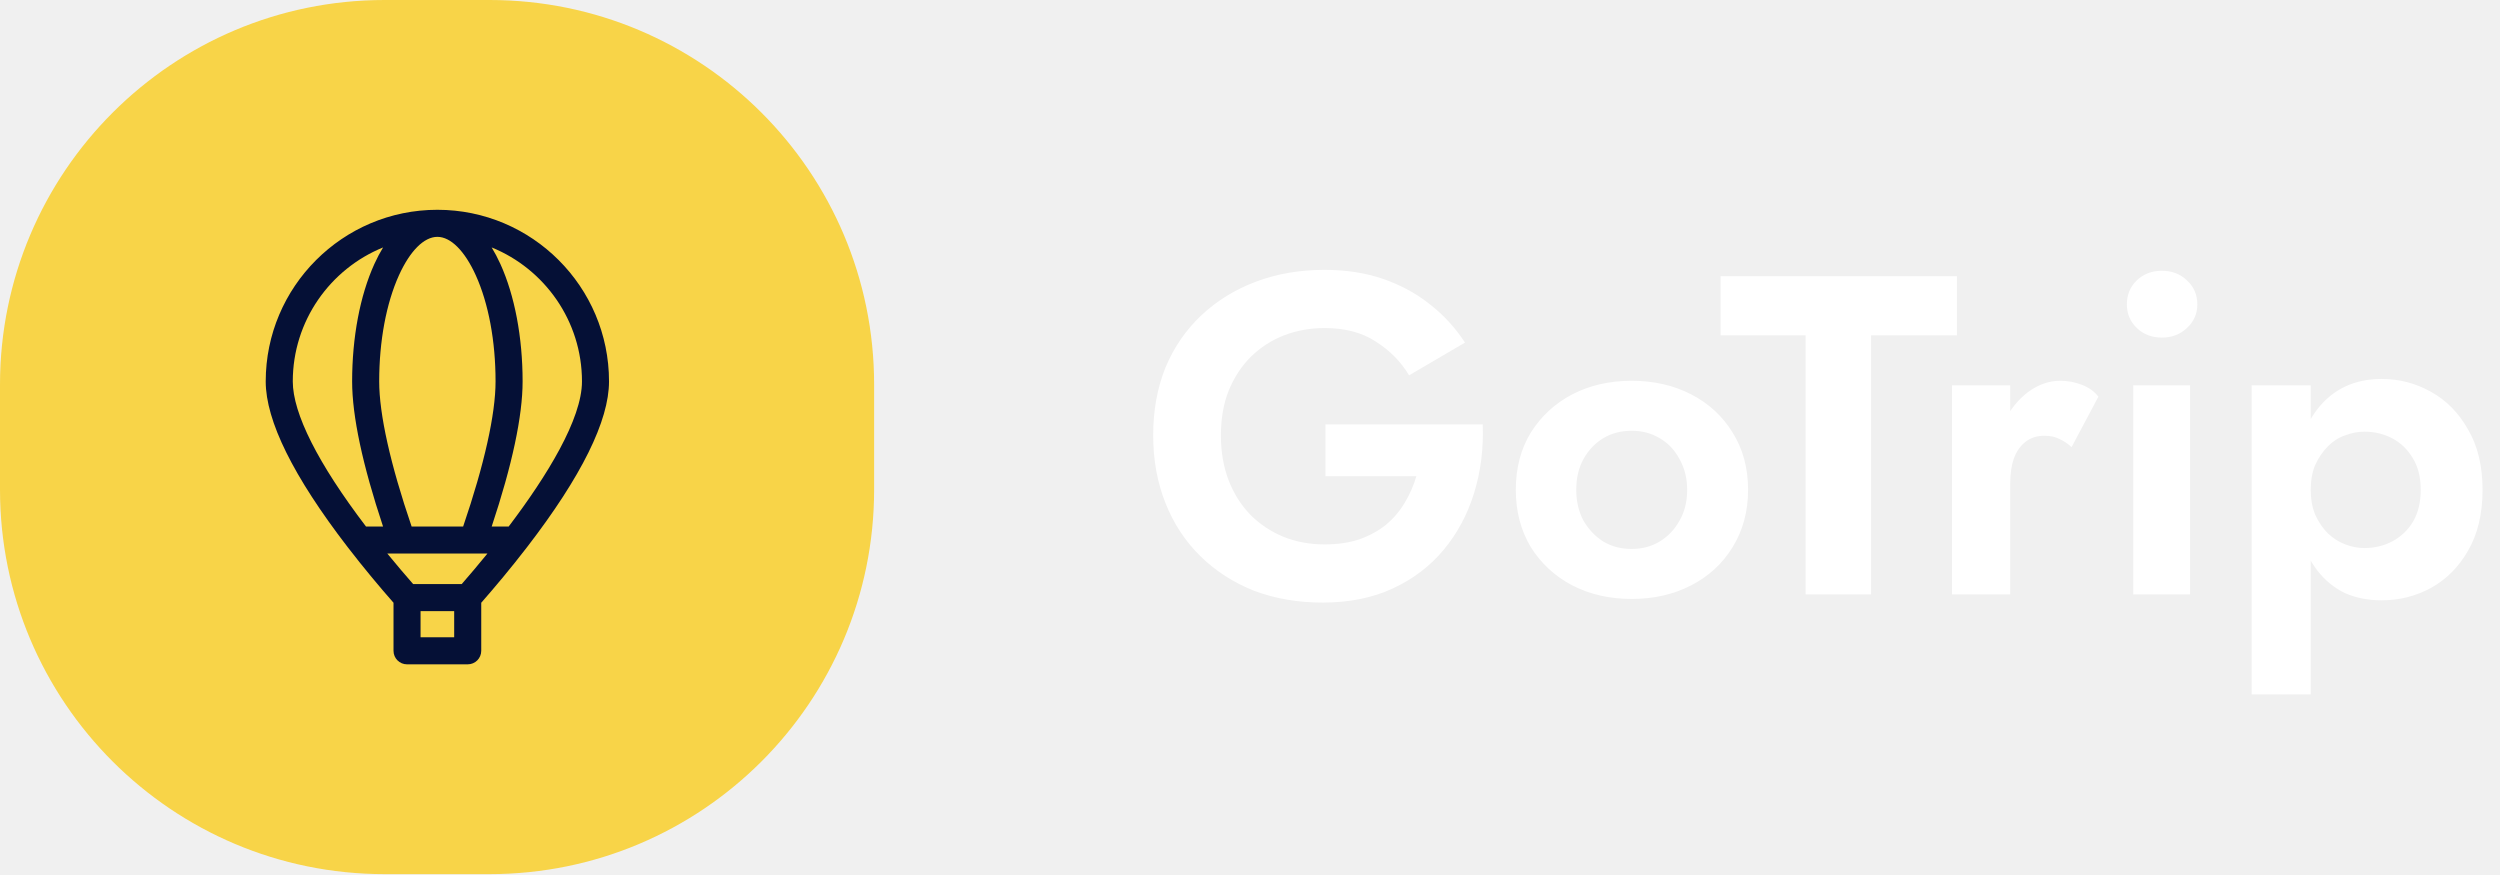
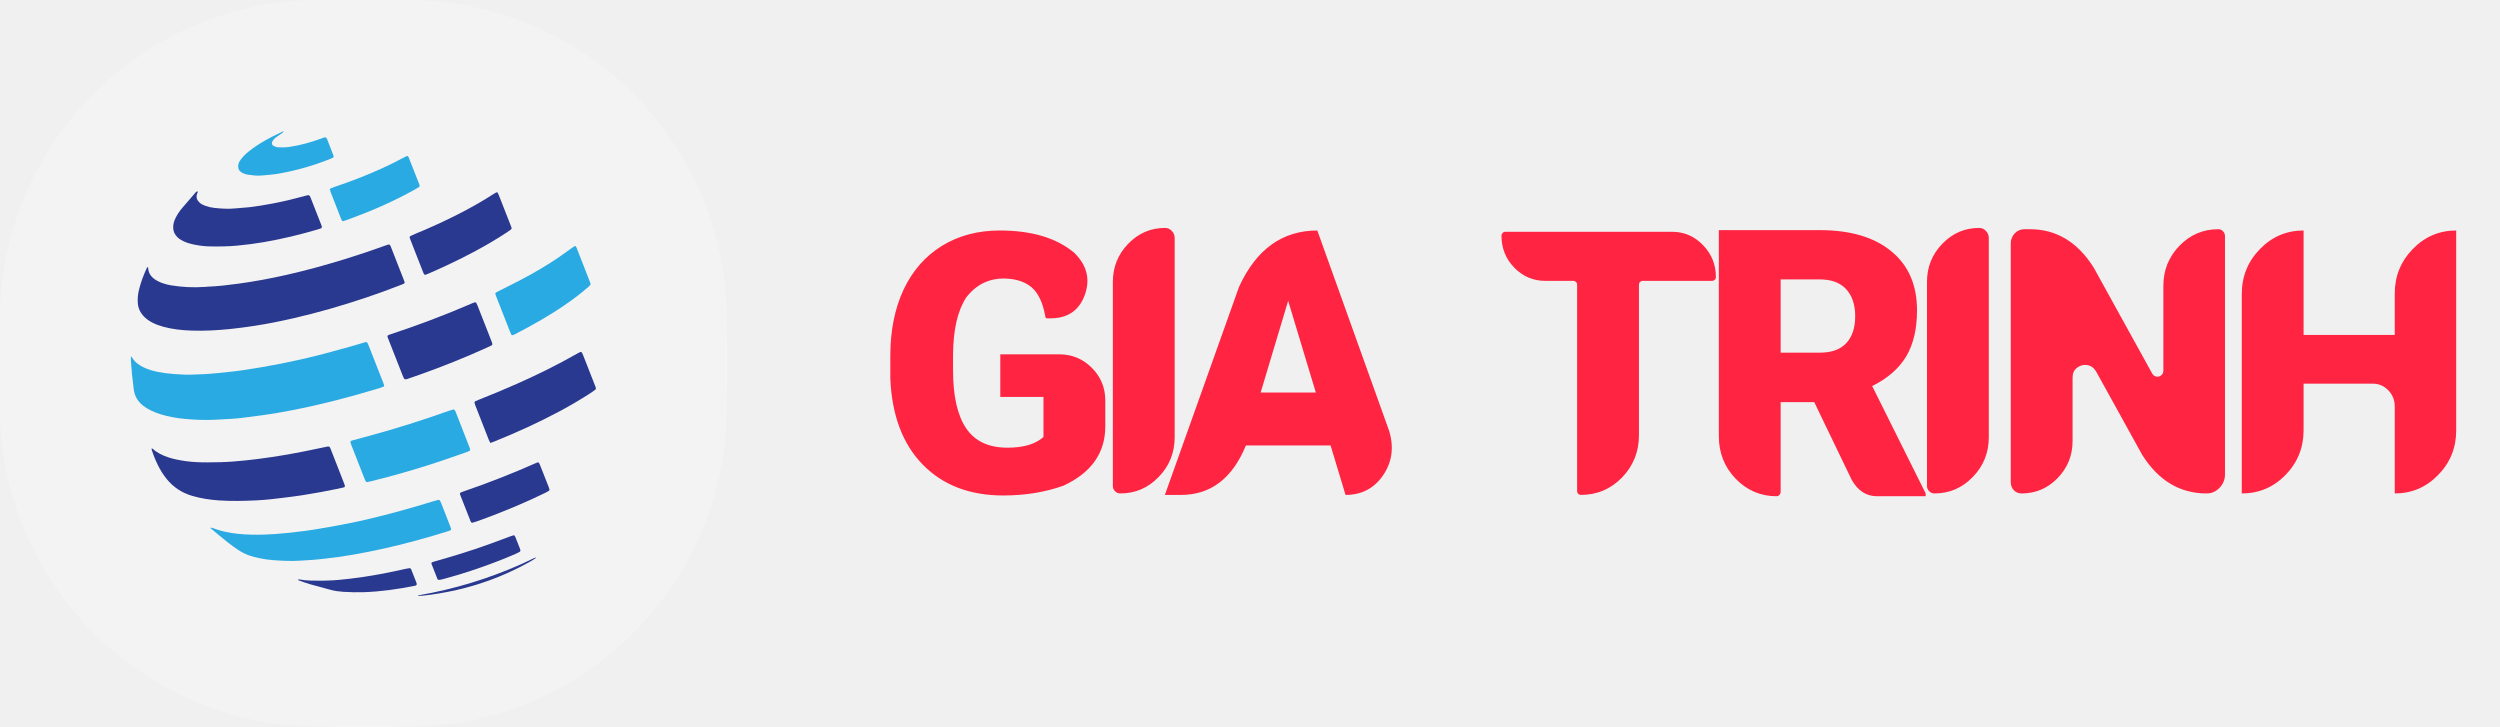
- <svg xmlns="http://www.w3.org/2000/svg" width="143" height="50" viewBox="0 0 143 50" fill="none">
-   <path d="M75.816 27.24H81.016C80.86 27.777 80.635 28.289 80.34 28.774C80.063 29.242 79.707 29.658 79.274 30.022C78.841 30.369 78.329 30.646 77.74 30.854C77.168 31.045 76.509 31.14 75.764 31.14C74.915 31.14 74.126 30.993 73.398 30.698C72.687 30.403 72.063 29.987 71.526 29.45C70.989 28.895 70.573 28.237 70.278 27.474C69.983 26.711 69.836 25.853 69.836 24.9C69.836 23.947 69.983 23.097 70.278 22.352C70.59 21.589 71.015 20.939 71.552 20.402C72.107 19.865 72.739 19.457 73.45 19.18C74.178 18.903 74.949 18.764 75.764 18.764C76.943 18.764 77.922 19.024 78.702 19.544C79.499 20.047 80.132 20.688 80.6 21.468L83.798 19.596C83.243 18.747 82.576 18.019 81.796 17.412C81.016 16.788 80.123 16.303 79.118 15.956C78.113 15.609 76.995 15.436 75.764 15.436C74.343 15.436 73.034 15.661 71.838 16.112C70.642 16.563 69.602 17.204 68.718 18.036C67.834 18.868 67.149 19.865 66.664 21.026C66.196 22.187 65.962 23.479 65.962 24.9C65.962 26.304 66.196 27.595 66.664 28.774C67.132 29.953 67.799 30.967 68.666 31.816C69.533 32.665 70.555 33.324 71.734 33.792C72.93 34.243 74.239 34.468 75.66 34.468C77.168 34.468 78.503 34.199 79.664 33.662C80.825 33.125 81.796 32.388 82.576 31.452C83.356 30.516 83.937 29.433 84.318 28.202C84.699 26.971 84.864 25.663 84.812 24.276H75.816V27.24ZM86.704 28.02C86.704 29.251 86.99 30.343 87.562 31.296C88.151 32.232 88.94 32.96 89.928 33.48C90.933 34 92.068 34.26 93.334 34.26C94.599 34.26 95.734 34 96.74 33.48C97.745 32.96 98.534 32.232 99.106 31.296C99.695 30.343 99.99 29.251 99.99 28.02C99.99 26.772 99.695 25.68 99.106 24.744C98.534 23.808 97.745 23.08 96.74 22.56C95.734 22.04 94.599 21.78 93.334 21.78C92.068 21.78 90.933 22.04 89.928 22.56C88.94 23.08 88.151 23.808 87.562 24.744C86.99 25.68 86.704 26.772 86.704 28.02ZM90.162 28.02C90.162 27.344 90.3 26.755 90.578 26.252C90.872 25.732 91.254 25.333 91.722 25.056C92.19 24.779 92.727 24.64 93.334 24.64C93.923 24.64 94.452 24.779 94.92 25.056C95.405 25.333 95.786 25.732 96.064 26.252C96.358 26.772 96.506 27.361 96.506 28.02C96.506 28.696 96.358 29.285 96.064 29.788C95.786 30.291 95.405 30.689 94.92 30.984C94.452 31.261 93.923 31.4 93.334 31.4C92.727 31.4 92.19 31.261 91.722 30.984C91.254 30.689 90.872 30.291 90.578 29.788C90.3 29.268 90.162 28.679 90.162 28.02ZM98.418 19.18H103.28V34H107.024V19.18H111.938V15.8H98.418V19.18ZM114.984 22.04H111.656V34H114.984V22.04ZM118.494 25.576L120.028 22.69C119.803 22.395 119.491 22.17 119.092 22.014C118.694 21.858 118.278 21.78 117.844 21.78C117.203 21.78 116.588 21.997 115.998 22.43C115.426 22.863 114.958 23.453 114.594 24.198C114.23 24.926 114.048 25.767 114.048 26.72L114.984 27.682C114.984 27.11 115.054 26.625 115.192 26.226C115.348 25.81 115.574 25.489 115.868 25.264C116.163 25.039 116.518 24.926 116.934 24.926C117.281 24.926 117.567 24.987 117.792 25.108C118.035 25.212 118.269 25.368 118.494 25.576ZM121.657 17.412C121.657 17.949 121.848 18.4 122.229 18.764C122.61 19.128 123.087 19.31 123.659 19.31C124.231 19.31 124.708 19.128 125.089 18.764C125.488 18.4 125.687 17.949 125.687 17.412C125.687 16.857 125.488 16.398 125.089 16.034C124.708 15.67 124.231 15.488 123.659 15.488C123.087 15.488 122.61 15.67 122.229 16.034C121.848 16.398 121.657 16.857 121.657 17.412ZM122.021 22.04V34H125.271V22.04H122.021ZM132.174 39.72V22.04H128.794V39.72H132.174ZM142.002 28.02C142.002 26.651 141.724 25.498 141.17 24.562C140.632 23.609 139.922 22.889 139.038 22.404C138.171 21.919 137.235 21.676 136.23 21.676C135.45 21.676 134.748 21.823 134.124 22.118C133.517 22.413 132.997 22.837 132.564 23.392C132.13 23.947 131.801 24.614 131.576 25.394C131.35 26.174 131.238 27.049 131.238 28.02C131.238 28.991 131.35 29.866 131.576 30.646C131.801 31.426 132.13 32.093 132.564 32.648C132.997 33.203 133.517 33.627 134.124 33.922C134.748 34.199 135.45 34.338 136.23 34.338C137.235 34.338 138.171 34.104 139.038 33.636C139.922 33.151 140.632 32.44 141.17 31.504C141.724 30.551 142.002 29.389 142.002 28.02ZM138.466 28.02C138.466 28.731 138.318 29.337 138.024 29.84C137.729 30.325 137.339 30.698 136.854 30.958C136.368 31.218 135.831 31.348 135.242 31.348C134.878 31.348 134.514 31.279 134.15 31.14C133.786 31.001 133.456 30.793 133.162 30.516C132.867 30.221 132.624 29.866 132.434 29.45C132.26 29.034 132.174 28.557 132.174 28.02C132.174 27.465 132.26 26.989 132.434 26.59C132.624 26.174 132.867 25.819 133.162 25.524C133.456 25.229 133.786 25.021 134.15 24.9C134.514 24.761 134.878 24.692 135.242 24.692C135.831 24.692 136.368 24.822 136.854 25.082C137.339 25.342 137.729 25.723 138.024 26.226C138.318 26.711 138.466 27.309 138.466 28.02Z" fill="white" />
-   <rect width="50" height="50" rx="22" fill="#F8D448" />
-   <path d="M34.836 21.818C34.836 16.404 30.432 12 25.018 12C19.604 12 15.199 16.404 15.199 21.818C15.199 24.065 16.775 27.251 19.882 31.289C20.812 32.498 21.736 33.596 22.509 34.477V37.226C22.509 37.654 22.855 38 23.282 38H26.753C27.181 38 27.527 37.654 27.527 37.226V34.477C28.299 33.596 29.223 32.498 30.153 31.289C33.261 27.251 34.836 24.065 34.836 21.818ZM33.289 21.818C33.289 23.969 31.288 27.226 29.097 30.116H28.125C29.299 26.59 29.893 23.801 29.893 21.818C29.893 19.295 29.442 16.91 28.623 15.103C28.467 14.759 28.3 14.443 28.123 14.153C31.149 15.383 33.289 18.356 33.289 21.818ZM25.979 36.452H24.056V34.957H25.979V36.452ZM26.409 33.41H23.633C23.181 32.893 22.678 32.303 22.155 31.664H22.986C22.988 31.664 22.99 31.664 22.992 31.664C22.994 31.664 27.88 31.664 27.88 31.664C27.375 32.285 26.877 32.873 26.409 33.41ZM25.018 13.548C25.781 13.548 26.581 14.348 27.213 15.742C27.944 17.353 28.346 19.511 28.346 21.818C28.346 23.697 27.705 26.56 26.492 30.116H23.544C22.33 26.559 21.69 23.698 21.69 21.818C21.69 19.511 22.092 17.353 22.822 15.742C23.455 14.348 24.255 13.548 25.018 13.548ZM16.747 21.818C16.747 18.356 18.886 15.383 21.913 14.153C21.736 14.443 21.569 14.759 21.413 15.103C20.593 16.91 20.142 19.295 20.142 21.818C20.142 23.802 20.737 26.59 21.91 30.116H20.934C18.194 26.516 16.747 23.65 16.747 21.818Z" fill="#051036" />
+ <svg xmlns="http://www.w3.org/2000/svg" width="172" height="50" viewBox="0 0 172 50" fill="none">
+   <rect width="50" height="50" rx="24" fill="white" />
+   <path d="M28 0H22C9.85 0 0 9.85 0 22V28C0 40.15 9.85 50 22 50H28C40.15 50 50 40.15 50 28V22C50 9.85 40.15 0 28 0Z" fill="#F4F3F3" />
+   <path d="M10.18 18.371C10.187 18.395 10.193 18.405 10.193 18.416C10.203 18.834 10.444 19.116 10.816 19.319C11.115 19.483 11.444 19.576 11.781 19.632C12.545 19.759 13.313 19.794 14.087 19.739C14.16 19.734 14.234 19.726 14.307 19.723C15.005 19.696 15.697 19.612 16.388 19.518C17.503 19.367 18.606 19.161 19.701 18.914C21.058 18.608 22.394 18.237 23.719 17.83C24.649 17.545 25.57 17.234 26.482 16.904C26.562 16.875 26.643 16.849 26.724 16.825C26.769 16.812 26.821 16.838 26.844 16.88C26.854 16.901 26.869 16.92 26.877 16.941C27.191 17.743 27.504 18.544 27.817 19.346C27.826 19.367 27.831 19.39 27.837 19.411C27.848 19.447 27.817 19.507 27.776 19.524C27.687 19.562 27.596 19.598 27.506 19.632C26.728 19.937 25.941 20.22 25.146 20.487C23.51 21.035 21.852 21.516 20.163 21.902C19.271 22.106 18.375 22.287 17.469 22.424C16.925 22.506 16.38 22.579 15.833 22.636C14.943 22.728 14.052 22.776 13.156 22.744C12.507 22.721 11.862 22.653 11.235 22.481C10.976 22.411 10.726 22.32 10.489 22.199C10.273 22.088 10.075 21.954 9.91 21.783C9.657 21.52 9.508 21.216 9.481 20.862C9.455 20.529 9.493 20.203 9.576 19.88C9.703 19.381 9.886 18.899 10.105 18.428C10.116 18.404 10.152 18.391 10.18 18.37L10.18 18.371Z" fill="#2A3990" />
+   <path d="M9 24.5C9.053 24.562 9.08 24.585 9.097 24.613C9.284 24.925 9.573 25.13 9.907 25.286C10.204 25.424 10.518 25.519 10.843 25.583C11.214 25.657 11.589 25.708 11.969 25.733C12.361 25.759 12.751 25.786 13.144 25.776C13.744 25.761 14.344 25.733 14.941 25.673C15.184 25.649 15.427 25.623 15.671 25.598C16.476 25.517 17.271 25.39 18.066 25.253C18.957 25.099 19.843 24.923 20.723 24.723C21.865 24.464 22.994 24.16 24.118 23.84C24.458 23.744 24.795 23.642 25.134 23.543C25.2 23.524 25.258 23.549 25.286 23.604C25.306 23.645 25.329 23.686 25.346 23.729C25.69 24.605 26.034 25.481 26.377 26.358C26.398 26.411 26.416 26.466 26.429 26.521C26.438 26.558 26.413 26.589 26.38 26.603C26.29 26.64 26.2 26.674 26.107 26.703C25.118 27.003 24.123 27.286 23.119 27.541C22.044 27.815 20.962 28.058 19.871 28.266C19.259 28.382 18.646 28.491 18.027 28.571C17.566 28.631 17.106 28.694 16.644 28.75C16.402 28.78 16.158 28.805 15.913 28.817C15.191 28.854 14.47 28.918 13.747 28.886C13.11 28.858 12.475 28.823 11.849 28.699C11.332 28.599 10.829 28.461 10.359 28.229C10.175 28.137 10 28.033 9.841 27.907C9.46 27.604 9.248 27.219 9.197 26.756C9.158 26.406 9.116 26.055 9.077 25.704C9.069 25.636 9.066 25.568 9.06 25.5C9.041 25.262 9.02 25.024 9.003 24.785C8.997 24.705 9.003 24.626 9.003 24.5H9Z" fill="#29AAE2" />
+   <path d="M10.426 30.845C10.459 30.857 10.487 30.86 10.503 30.873C10.805 31.152 11.172 31.329 11.567 31.461C11.961 31.592 12.369 31.667 12.78 31.726C13.278 31.797 13.78 31.811 14.283 31.811C14.883 31.811 15.481 31.797 16.081 31.75C17.18 31.663 18.27 31.519 19.355 31.341C20.392 31.17 21.421 30.964 22.446 30.741C22.493 30.731 22.542 30.716 22.59 30.717C22.623 30.718 22.666 30.736 22.683 30.76C22.717 30.806 22.739 30.862 22.759 30.914C23.068 31.705 23.377 32.496 23.686 33.287C23.702 33.33 23.715 33.374 23.728 33.417C23.739 33.458 23.707 33.521 23.668 33.53C23.538 33.561 23.407 33.591 23.277 33.619C22.453 33.794 21.624 33.941 20.791 34.073C20.382 34.138 19.968 34.186 19.556 34.239C19.253 34.277 18.95 34.316 18.645 34.346C18.328 34.377 18.012 34.407 17.694 34.423C16.825 34.465 15.955 34.487 15.086 34.43C14.45 34.388 13.823 34.293 13.212 34.113C12.498 33.902 11.927 33.514 11.476 32.965C11.229 32.664 11.029 32.339 10.861 31.997C10.693 31.655 10.55 31.305 10.438 30.943C10.43 30.913 10.432 30.881 10.429 30.845H10.426Z" fill="#2A3990" />
+   <path d="M14.459 36.327C14.504 36.305 14.552 36.3 14.6 36.316C14.681 36.343 14.76 36.373 14.84 36.401C15.311 36.572 15.803 36.661 16.303 36.719C16.925 36.791 17.55 36.798 18.175 36.78C18.677 36.766 19.178 36.73 19.677 36.676C19.908 36.651 20.139 36.624 20.37 36.6C21.161 36.516 21.945 36.386 22.726 36.247C23.592 36.093 24.454 35.921 25.308 35.72C26.816 35.365 28.306 34.951 29.782 34.496C29.898 34.46 30.016 34.427 30.133 34.396C30.196 34.379 30.257 34.409 30.282 34.465C30.307 34.516 30.332 34.569 30.354 34.621C30.564 35.156 30.774 35.69 30.983 36.225C31.004 36.278 31.019 36.334 31.034 36.389C31.046 36.43 31.015 36.476 30.966 36.495C30.921 36.513 30.877 36.532 30.83 36.547C29.401 36.993 27.959 37.392 26.494 37.722C25.744 37.891 24.991 38.043 24.231 38.172C23.678 38.265 23.122 38.353 22.561 38.41C22.233 38.443 21.906 38.495 21.576 38.515C20.941 38.552 20.305 38.615 19.667 38.587C19.056 38.561 18.443 38.535 17.843 38.403C17.605 38.352 17.369 38.293 17.139 38.213C16.85 38.111 16.586 37.973 16.337 37.803C15.911 37.513 15.512 37.193 15.119 36.867C14.9 36.685 14.683 36.501 14.464 36.319L14.458 36.327H14.459Z" fill="#29AAE2" />
+   <path d="M13.625 13.169C13.6 13.233 13.569 13.296 13.55 13.361C13.48 13.592 13.56 13.785 13.74 13.948C13.848 14.046 13.979 14.107 14.117 14.157C14.31 14.228 14.514 14.277 14.72 14.3C15.207 14.354 15.694 14.389 16.185 14.337C16.501 14.304 16.819 14.294 17.135 14.258C17.682 14.194 18.223 14.104 18.762 14.001C19.494 13.862 20.215 13.689 20.932 13.493C21.002 13.474 21.072 13.453 21.143 13.436C21.243 13.411 21.296 13.439 21.341 13.536C21.351 13.557 21.362 13.577 21.37 13.599C21.617 14.228 21.865 14.858 22.11 15.488C22.127 15.531 22.144 15.577 22.144 15.62C22.144 15.649 22.122 15.693 22.096 15.704C22.019 15.738 21.937 15.762 21.855 15.786C20.643 16.146 19.411 16.44 18.16 16.657C17.559 16.761 16.953 16.838 16.344 16.897C15.709 16.959 15.074 16.963 14.438 16.953C14.044 16.947 13.659 16.893 13.276 16.812C13.048 16.764 12.828 16.693 12.621 16.595C12.467 16.523 12.324 16.434 12.205 16.318C12.022 16.137 11.921 15.926 11.915 15.674C11.908 15.428 11.975 15.201 12.086 14.983C12.201 14.756 12.341 14.541 12.507 14.343C12.816 13.976 13.132 13.614 13.447 13.251C13.47 13.225 13.495 13.197 13.527 13.183C13.557 13.171 13.596 13.178 13.631 13.177L13.627 13.17L13.625 13.169Z" fill="#2A3990" />
+   <path d="M33.737 30.475C33.694 30.389 33.657 30.33 33.632 30.268C33.318 29.467 33.004 28.666 32.692 27.864C32.671 27.81 32.658 27.755 32.645 27.7C32.636 27.662 32.654 27.629 32.688 27.613C32.774 27.571 32.863 27.532 32.952 27.497C33.831 27.151 34.703 26.788 35.564 26.406C36.978 25.777 38.363 25.097 39.7 24.334C40.004 24.16 40.011 24.16 40.128 24.461C40.396 25.145 40.664 25.828 40.932 26.512C40.957 26.576 40.984 26.64 40.998 26.706C41.004 26.735 40.993 26.78 40.971 26.799C40.889 26.867 40.802 26.93 40.712 26.989C39.992 27.463 39.245 27.898 38.481 28.307C37.036 29.08 35.541 29.757 34.013 30.374C33.935 30.405 33.855 30.433 33.738 30.477L33.737 30.475Z" fill="#2A3990" />
+   <path d="M25.251 33.17C25.214 33.153 25.183 33.148 25.173 33.132C25.142 33.083 25.116 33.032 25.096 32.978C24.782 32.177 24.467 31.375 24.154 30.574C24.137 30.531 24.126 30.486 24.113 30.443C24.097 30.385 24.132 30.329 24.197 30.312C24.62 30.198 25.044 30.084 25.467 29.969C27.289 29.473 29.085 28.904 30.857 28.273C30.959 28.237 31.064 28.206 31.169 28.175C31.209 28.163 31.279 28.192 31.295 28.225C31.32 28.277 31.347 28.328 31.367 28.382C31.677 29.173 31.986 29.964 32.294 30.756C32.316 30.809 32.33 30.864 32.344 30.919C32.355 30.957 32.323 31.014 32.281 31.031C32.215 31.06 32.148 31.089 32.079 31.113C31.38 31.355 30.683 31.605 29.978 31.836C28.523 32.314 27.049 32.734 25.558 33.103C25.452 33.129 25.345 33.149 25.251 33.17Z" fill="#29AAE2" />
+   <path d="M26.654 23.108C26.732 23.032 26.829 23.013 26.92 22.983C27.807 22.686 28.687 22.377 29.561 22.049C30.491 21.699 31.411 21.328 32.322 20.937C32.367 20.918 32.411 20.898 32.455 20.879C32.736 20.759 32.747 20.75 32.863 21.047C33.125 21.721 33.391 22.393 33.655 23.065C33.718 23.226 33.78 23.386 33.842 23.546C33.854 23.578 33.864 23.611 33.873 23.643C33.884 23.681 33.859 23.745 33.823 23.763C33.714 23.815 33.606 23.868 33.496 23.918C32 24.597 30.473 25.208 28.918 25.762C28.621 25.868 28.323 25.972 28.025 26.074C27.98 26.089 27.93 26.096 27.882 26.098C27.861 26.099 27.828 26.087 27.82 26.072C27.783 26.014 27.75 25.954 27.725 25.89C27.505 25.336 27.288 24.78 27.07 24.226C26.953 23.927 26.832 23.629 26.718 23.329C26.69 23.256 26.653 23.182 26.655 23.106L26.654 23.108Z" fill="#2A3990" />
+   <path d="M40.637 19.556C40.576 19.674 40.474 19.741 40.385 19.819C39.947 20.199 39.481 20.552 39.001 20.886C37.863 21.68 36.651 22.367 35.407 23.006C35.365 23.029 35.319 23.045 35.274 23.063C35.246 23.074 35.193 23.054 35.181 23.026C35.152 22.964 35.121 22.901 35.096 22.838C34.778 22.026 34.459 21.215 34.141 20.403C34.12 20.349 34.102 20.295 34.084 20.24C34.068 20.195 34.086 20.144 34.127 20.122C34.212 20.076 34.298 20.032 34.384 19.989C34.868 19.744 35.355 19.504 35.834 19.252C36.697 18.798 37.538 18.311 38.343 17.77C38.679 17.544 39.005 17.301 39.336 17.067C39.404 17.018 39.472 16.97 39.543 16.927C39.556 16.919 39.594 16.93 39.605 16.944C39.634 16.98 39.66 17.019 39.676 17.062C39.986 17.852 40.294 18.643 40.602 19.434C40.618 19.476 40.627 19.521 40.638 19.555L40.637 19.556Z" fill="#29AAE2" />
+   <path d="M29.245 18.915C29.172 18.878 29.149 18.826 29.128 18.772C28.97 18.366 28.81 17.96 28.65 17.554C28.508 17.191 28.366 16.827 28.225 16.463C28.209 16.42 28.188 16.377 28.185 16.333C28.183 16.303 28.201 16.258 28.225 16.245C28.332 16.19 28.443 16.142 28.554 16.096C29.54 15.69 30.508 15.251 31.454 14.772C32.315 14.336 33.154 13.867 33.958 13.345C34.018 13.305 34.081 13.27 34.145 13.237C34.164 13.228 34.193 13.235 34.226 13.235C34.255 13.293 34.291 13.353 34.316 13.416C34.602 14.143 34.886 14.869 35.17 15.596C35.178 15.618 35.187 15.639 35.193 15.66C35.205 15.708 35.198 15.755 35.158 15.785C35.074 15.85 34.985 15.913 34.896 15.973C34.138 16.476 33.348 16.932 32.539 17.361C31.538 17.892 30.513 18.377 29.469 18.829C29.393 18.862 29.314 18.889 29.246 18.914L29.245 18.915Z" fill="#2A3990" />
+   <path d="M23.603 15.222C23.526 15.191 23.5 15.139 23.479 15.086C23.411 14.916 23.345 14.745 23.279 14.574C23.108 14.136 22.935 13.7 22.765 13.262C22.736 13.188 22.714 13.111 22.695 13.033C22.691 13.017 22.708 12.984 22.725 12.976C22.8 12.941 22.877 12.907 22.957 12.88C23.52 12.691 24.079 12.49 24.632 12.275C25.717 11.854 26.774 11.383 27.79 10.833C27.853 10.799 27.919 10.768 27.985 10.738C28.016 10.723 28.062 10.738 28.08 10.765C28.091 10.784 28.109 10.802 28.116 10.824C28.364 11.453 28.611 12.082 28.859 12.711C28.863 12.722 28.865 12.734 28.868 12.745C28.881 12.791 28.868 12.843 28.828 12.867C28.726 12.931 28.625 12.994 28.52 13.052C27.512 13.613 26.465 14.108 25.389 14.548C24.897 14.749 24.396 14.932 23.899 15.121C23.798 15.159 23.693 15.191 23.602 15.222H23.603Z" fill="#29AAE2" />
+   <path d="M37.809 33.698C37.794 33.726 37.789 33.754 37.771 33.764C37.701 33.809 37.629 33.853 37.553 33.889C36.945 34.184 36.331 34.465 35.708 34.733C34.729 35.153 33.737 35.543 32.729 35.898C32.65 35.927 32.567 35.948 32.484 35.967C32.467 35.971 32.44 35.952 32.423 35.938C32.406 35.922 32.39 35.903 32.383 35.882C32.139 35.263 31.896 34.643 31.653 34.023C31.649 34.012 31.648 34.001 31.645 33.99C31.634 33.955 31.668 33.895 31.709 33.879C31.765 33.856 31.822 33.834 31.879 33.814C33.568 33.233 35.228 32.588 36.853 31.866C36.897 31.846 36.943 31.83 36.988 31.814C37.018 31.803 37.071 31.821 37.084 31.847C37.105 31.888 37.127 31.928 37.145 31.971C37.352 32.494 37.558 33.017 37.764 33.541C37.785 33.593 37.795 33.65 37.809 33.698Z" fill="#2A3990" />
+   <path d="M19.493 9.001C19.492 9.059 19.481 9.111 19.424 9.149C19.285 9.241 19.146 9.334 19.011 9.432C18.914 9.501 18.829 9.584 18.766 9.683C18.742 9.721 18.726 9.765 18.713 9.809C18.687 9.896 18.738 10.001 18.822 10.042C18.931 10.097 19.047 10.133 19.171 10.137C19.416 10.146 19.659 10.145 19.903 10.108C20.618 10.002 21.309 9.815 21.984 9.575C22.075 9.543 22.164 9.505 22.256 9.473C22.396 9.424 22.454 9.445 22.507 9.58C22.659 9.963 22.805 10.348 22.954 10.733C22.969 10.771 22.942 10.834 22.906 10.85C22.84 10.881 22.775 10.91 22.708 10.937C21.582 11.388 20.417 11.725 19.212 11.939C18.803 12.011 18.388 12.043 17.974 12.077C17.667 12.102 17.364 12.064 17.062 12.018C16.904 11.995 16.754 11.941 16.62 11.86C16.465 11.766 16.384 11.635 16.387 11.46C16.389 11.333 16.414 11.212 16.482 11.101C16.561 10.972 16.655 10.853 16.76 10.742C16.956 10.537 17.178 10.36 17.41 10.192C17.953 9.801 18.546 9.482 19.156 9.192C19.243 9.151 19.333 9.113 19.417 9.07C19.447 9.054 19.467 9.023 19.493 9V9.001Z" fill="#29AAE2" />
+   <path d="M35.806 37.892C35.788 37.924 35.782 37.952 35.765 37.961C35.67 38.012 35.575 38.063 35.476 38.106C34.678 38.452 33.866 38.766 33.042 39.053C32.172 39.357 31.291 39.63 30.397 39.864C30.328 39.882 30.255 39.89 30.183 39.897C30.162 39.899 30.139 39.88 30.12 39.868C30.11 39.862 30.102 39.852 30.098 39.842C29.96 39.49 29.822 39.138 29.684 38.786C29.668 38.743 29.696 38.694 29.745 38.677C29.802 38.657 29.859 38.638 29.918 38.622C31.146 38.276 32.364 37.902 33.562 37.473C34.086 37.285 34.607 37.087 35.129 36.894C35.197 36.869 35.265 36.846 35.336 36.828C35.354 36.823 35.386 36.837 35.4 36.852C35.422 36.877 35.441 36.908 35.453 36.939C35.564 37.216 35.674 37.493 35.782 37.77C35.798 37.812 35.8 37.858 35.806 37.892H35.806Z" fill="#2A3990" />
+   <path d="M20.491 39.887C20.536 39.85 20.584 39.865 20.627 39.872C21.123 39.957 21.625 39.951 22.126 39.952C22.26 39.952 22.395 39.944 22.529 39.942C23.056 39.931 23.577 39.874 24.099 39.813C25.399 39.661 26.678 39.416 27.949 39.127C28.02 39.111 28.093 39.102 28.166 39.091C28.209 39.085 28.264 39.118 28.282 39.157C28.287 39.167 28.292 39.177 28.296 39.188C28.414 39.487 28.533 39.785 28.649 40.083C28.662 40.115 28.665 40.149 28.672 40.183C28.681 40.22 28.64 40.274 28.596 40.287C28.573 40.293 28.549 40.3 28.526 40.305C27.94 40.419 27.352 40.523 26.758 40.599C26.188 40.672 25.617 40.723 25.042 40.742C24.564 40.758 24.088 40.747 23.612 40.717C23.319 40.698 23.028 40.657 22.745 40.581C22.264 40.452 21.781 40.324 21.303 40.187C21.058 40.116 20.82 40.026 20.581 39.942C20.548 39.931 20.522 39.907 20.49 39.886L20.491 39.887Z" fill="#2A3990" />
+   <path d="M36.892 38.334C36.874 38.361 36.864 38.398 36.838 38.416C36.739 38.482 36.636 38.545 36.533 38.604C35.117 39.413 33.607 40.024 32.009 40.447C31.243 40.65 30.465 40.797 29.678 40.912C29.473 40.941 29.266 40.963 29.059 40.985C28.962 40.995 28.864 40.995 28.76 41C28.76 40.951 28.796 40.957 28.82 40.953C31.252 40.533 33.581 39.821 35.814 38.835C36.101 38.708 36.38 38.565 36.664 38.433C36.74 38.397 36.821 38.371 36.901 38.342L36.892 38.334V38.334Z" fill="#2A3990" />
+   <path d="M76.044 29.328C76.044 31.165 75.083 32.527 73.162 33.416C71.901 33.865 70.522 34.089 69.023 34.089C66.713 34.089 64.864 33.378 63.476 31.956C62.096 30.534 61.355 28.558 61.254 26.027V24.491C61.254 22.748 61.559 21.224 62.168 19.921C62.786 18.617 63.666 17.615 64.809 16.912C65.951 16.21 67.276 15.858 68.782 15.858C70.974 15.858 72.68 16.366 73.898 17.382C74.779 18.237 75.024 19.206 74.635 20.289C74.245 21.364 73.458 21.901 72.273 21.901H72.045C72.011 21.901 71.981 21.893 71.956 21.876C71.931 21.851 71.918 21.817 71.918 21.774C71.757 20.852 71.448 20.188 70.991 19.781C70.644 19.485 70.204 19.295 69.671 19.21C68.342 19.015 67.28 19.43 66.484 20.454C65.883 21.368 65.579 22.689 65.57 24.415V25.481C65.57 27.25 65.871 28.579 66.472 29.468C67.073 30.356 68.02 30.801 69.315 30.801C70.424 30.801 71.249 30.555 71.791 30.064V27.31H68.82V24.377H72.87C73.75 24.377 74.499 24.686 75.117 25.304C75.735 25.922 76.044 26.671 76.044 27.551V29.328ZM77.072 33.949C76.937 33.949 76.818 33.898 76.717 33.797C76.615 33.695 76.564 33.573 76.564 33.429V19.4C76.564 18.376 76.916 17.5 77.618 16.773C78.321 16.045 79.167 15.681 80.157 15.681C80.335 15.681 80.487 15.748 80.614 15.884C80.75 16.019 80.817 16.18 80.817 16.366V30.077C80.817 31.152 80.449 32.066 79.713 32.819C78.985 33.573 78.105 33.949 77.072 33.949ZM91.545 30.648H85.718C84.787 32.917 83.297 34.051 81.249 34.051H80.144L85.248 19.73C86.433 17.149 88.227 15.858 90.631 15.858L95.569 29.633C95.916 30.759 95.781 31.778 95.163 32.692C94.545 33.598 93.682 34.051 92.573 34.051L91.545 30.648ZM86.733 27.005H90.529L88.625 20.695L86.733 27.005ZM117.799 19.324H113.013C112.945 19.324 112.886 19.35 112.835 19.4C112.784 19.451 112.759 19.515 112.759 19.591V29.95C112.759 31.084 112.369 32.053 111.591 32.857C110.812 33.653 109.868 34.051 108.76 34.051C108.692 34.051 108.633 34.025 108.582 33.975C108.531 33.924 108.506 33.86 108.506 33.784V19.591C108.506 19.515 108.48 19.451 108.43 19.4C108.379 19.35 108.315 19.324 108.239 19.324H106.322C105.493 19.324 104.782 19.024 104.189 18.423C103.597 17.814 103.301 17.077 103.301 16.214C103.301 16.146 103.326 16.087 103.377 16.036C103.428 15.977 103.487 15.947 103.555 15.947H115.031C115.869 15.947 116.58 16.252 117.164 16.861C117.757 17.471 118.053 18.203 118.053 19.058C118.053 19.134 118.027 19.197 117.977 19.248C117.926 19.299 117.867 19.324 117.799 19.324ZM124.819 27.665H122.509V33.835C122.509 33.92 122.479 33.992 122.42 34.051C122.369 34.11 122.306 34.14 122.229 34.14C121.129 34.14 120.19 33.738 119.411 32.934C118.641 32.13 118.256 31.156 118.256 30.014V15.833H125.2C127.299 15.833 128.937 16.315 130.113 17.28C131.298 18.245 131.891 19.604 131.891 21.355C131.891 22.634 131.641 23.691 131.142 24.529C130.642 25.359 129.864 26.036 128.806 26.561L132.487 33.949V34.14H129.136C128.399 34.14 127.82 33.763 127.396 33.01L124.819 27.665ZM122.509 24.263H125.2C126.013 24.263 126.622 24.043 127.028 23.602C127.435 23.162 127.638 22.549 127.638 21.762C127.638 20.975 127.435 20.357 127.028 19.908C126.614 19.451 126.004 19.223 125.2 19.223H122.509V24.263ZM133.084 33.949C132.949 33.949 132.83 33.898 132.729 33.797C132.627 33.695 132.576 33.573 132.576 33.429V19.4C132.576 18.376 132.927 17.5 133.63 16.773C134.332 16.045 135.179 15.681 136.169 15.681C136.347 15.681 136.499 15.748 136.626 15.884C136.761 16.019 136.829 16.18 136.829 16.366V30.077C136.829 31.152 136.461 32.066 135.725 32.819C134.997 33.573 134.117 33.949 133.084 33.949ZM151.81 33.949C149.981 33.949 148.509 33.069 147.392 31.309L144.205 25.545C144.044 25.291 143.837 25.147 143.583 25.113C143.338 25.079 143.109 25.143 142.897 25.304C142.694 25.456 142.593 25.685 142.593 25.989V30.344C142.593 31.334 142.25 32.185 141.564 32.895C140.879 33.598 140.054 33.949 139.089 33.949C138.877 33.949 138.7 33.877 138.556 33.733C138.412 33.581 138.34 33.395 138.34 33.175V16.747C138.34 16.485 138.429 16.256 138.606 16.061C138.793 15.867 139.017 15.77 139.279 15.77H139.66C141.471 15.77 142.931 16.645 144.04 18.398L148.077 25.71C148.153 25.828 148.251 25.896 148.369 25.913C148.488 25.93 148.593 25.9 148.687 25.824C148.788 25.748 148.839 25.638 148.839 25.494V19.667C148.839 18.592 149.207 17.674 149.943 16.912C150.68 16.15 151.573 15.77 152.622 15.77C152.749 15.77 152.855 15.816 152.939 15.909C153.033 16.002 153.079 16.116 153.079 16.252V32.642C153.079 32.997 152.952 33.306 152.698 33.568C152.453 33.822 152.157 33.949 151.81 33.949ZM164.759 33.949V27.957C164.759 27.525 164.611 27.157 164.314 26.852C164.018 26.548 163.663 26.395 163.248 26.395H158.487V29.595C158.487 30.797 158.073 31.825 157.243 32.68C156.414 33.526 155.411 33.949 154.234 33.949V20.226C154.234 19.024 154.649 17.995 155.479 17.141C156.308 16.286 157.311 15.858 158.487 15.858V23.044H164.759V20.2C164.759 19.007 165.169 17.987 165.99 17.141C166.82 16.286 167.818 15.858 168.986 15.858V29.62C168.986 30.814 168.572 31.833 167.742 32.68C166.921 33.526 165.927 33.949 164.759 33.949Z" fill="#FF2441" />
</svg>
